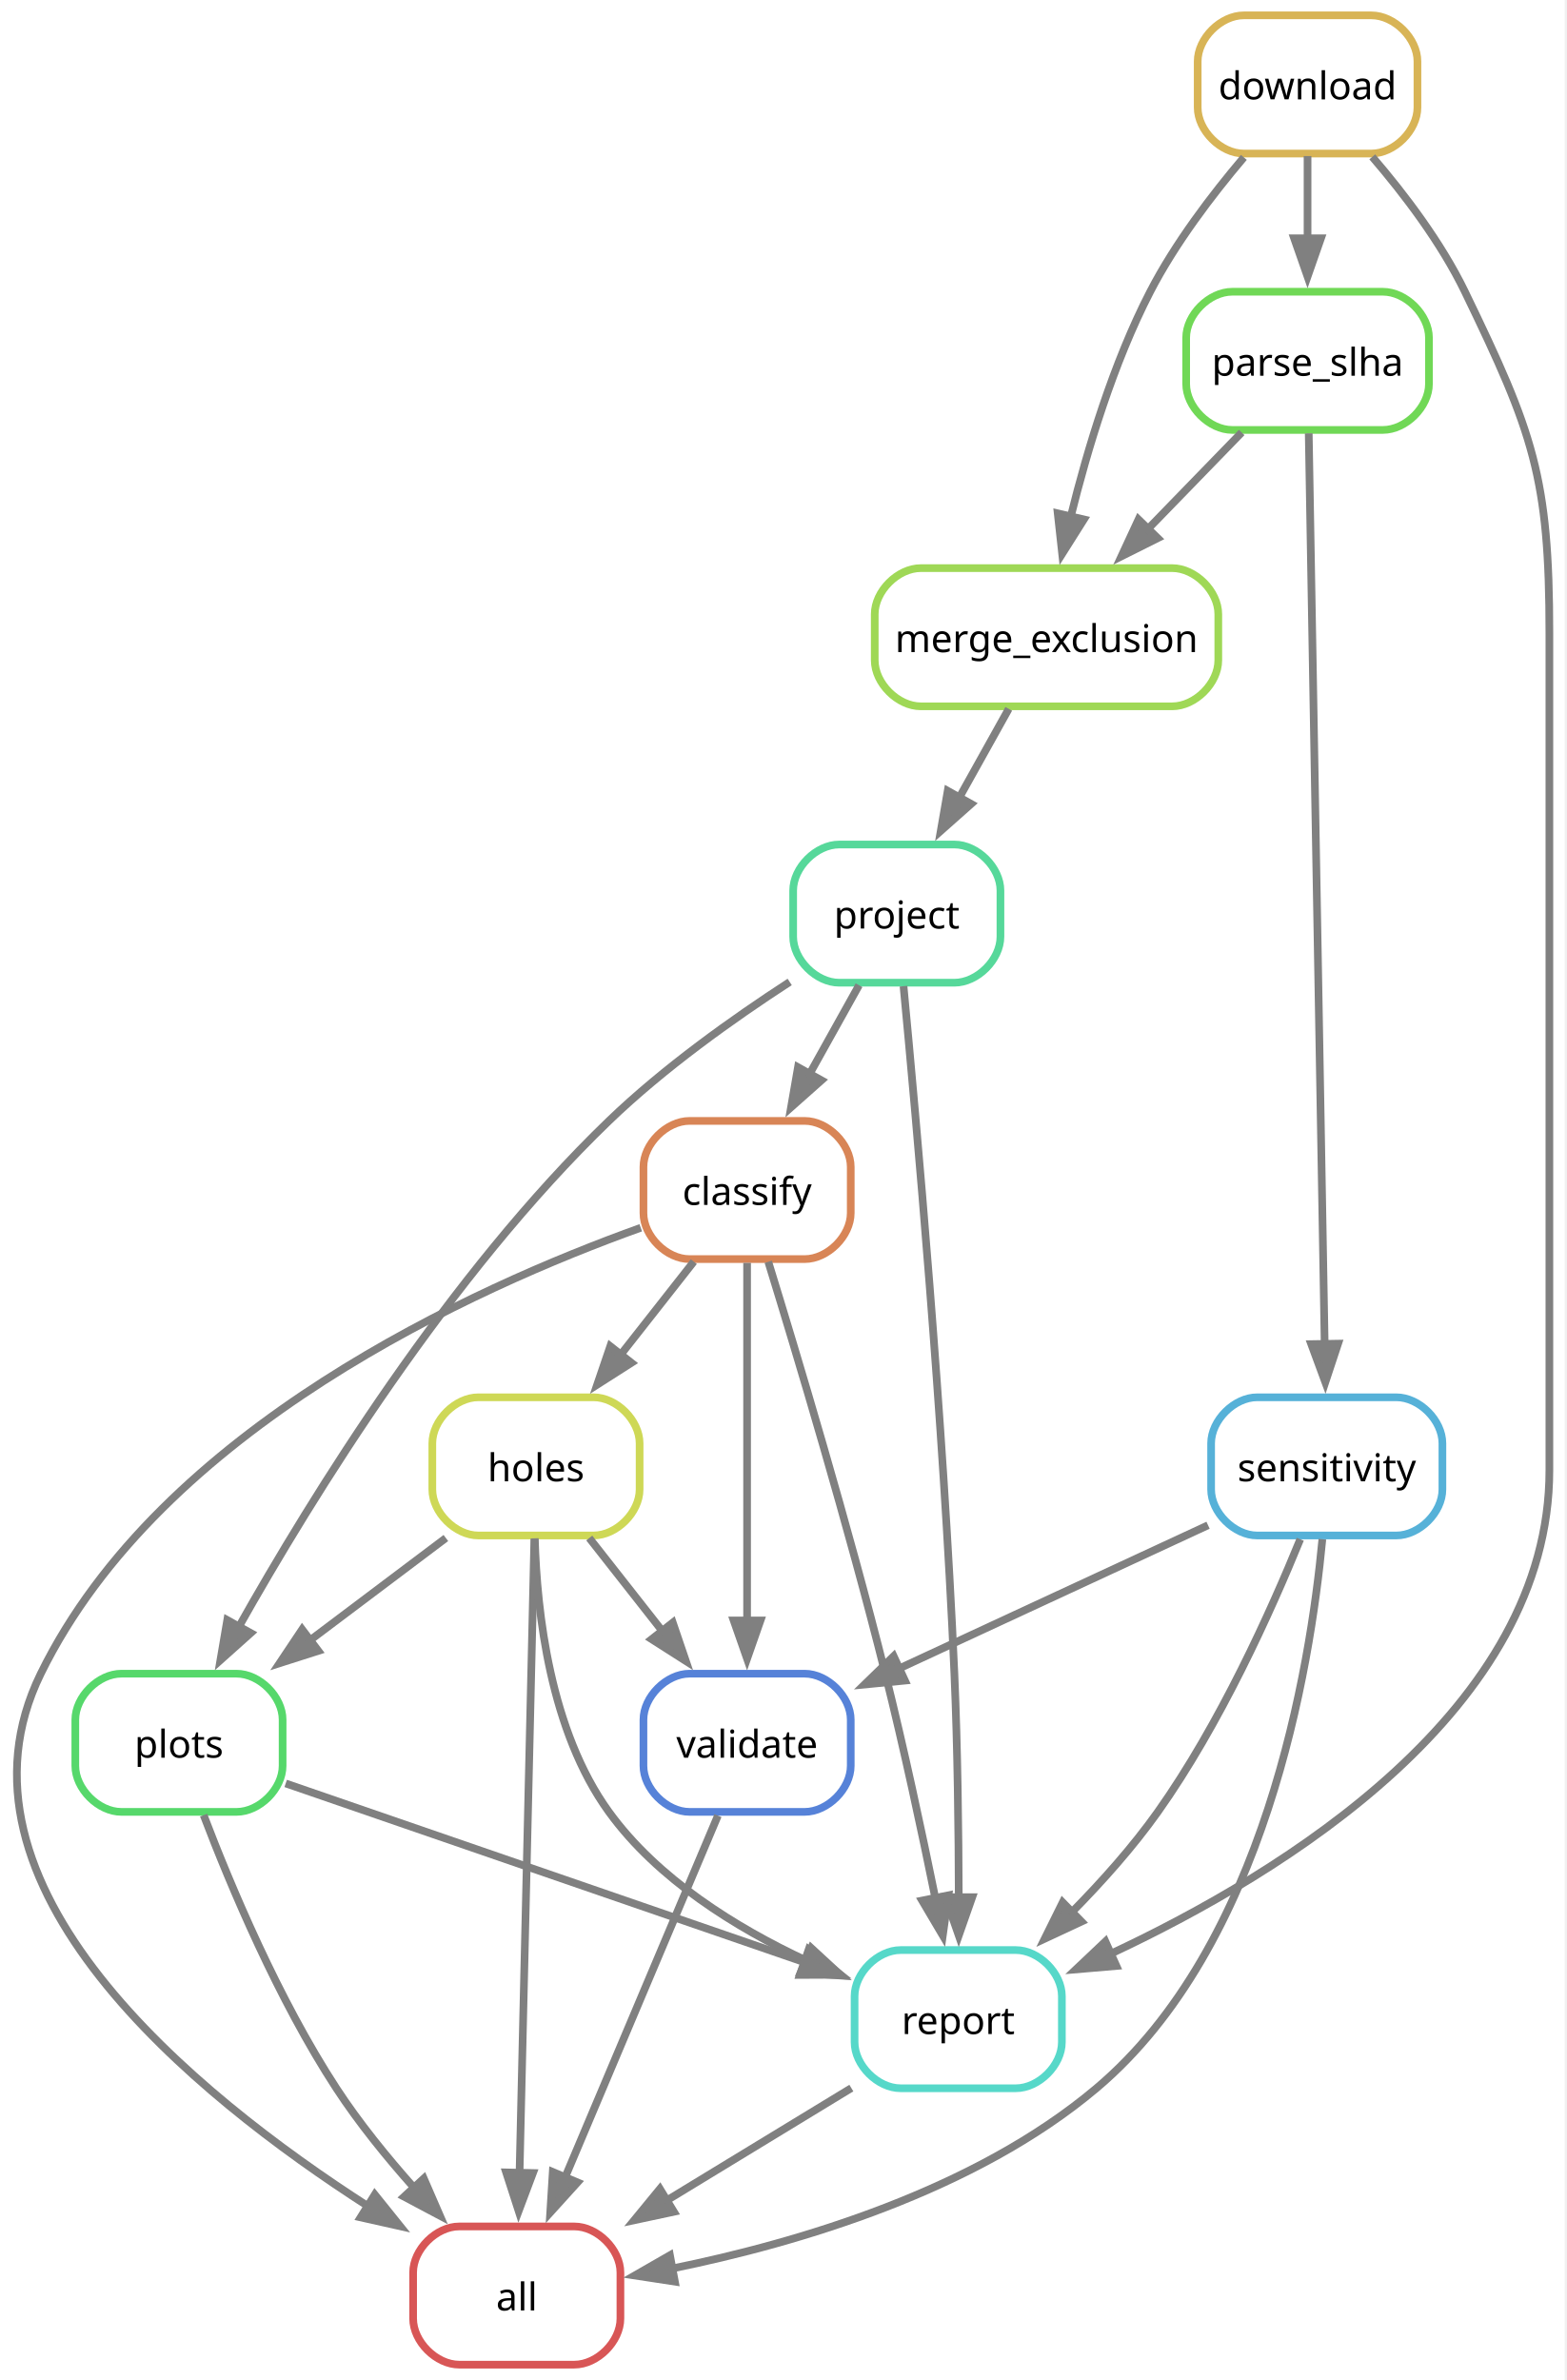
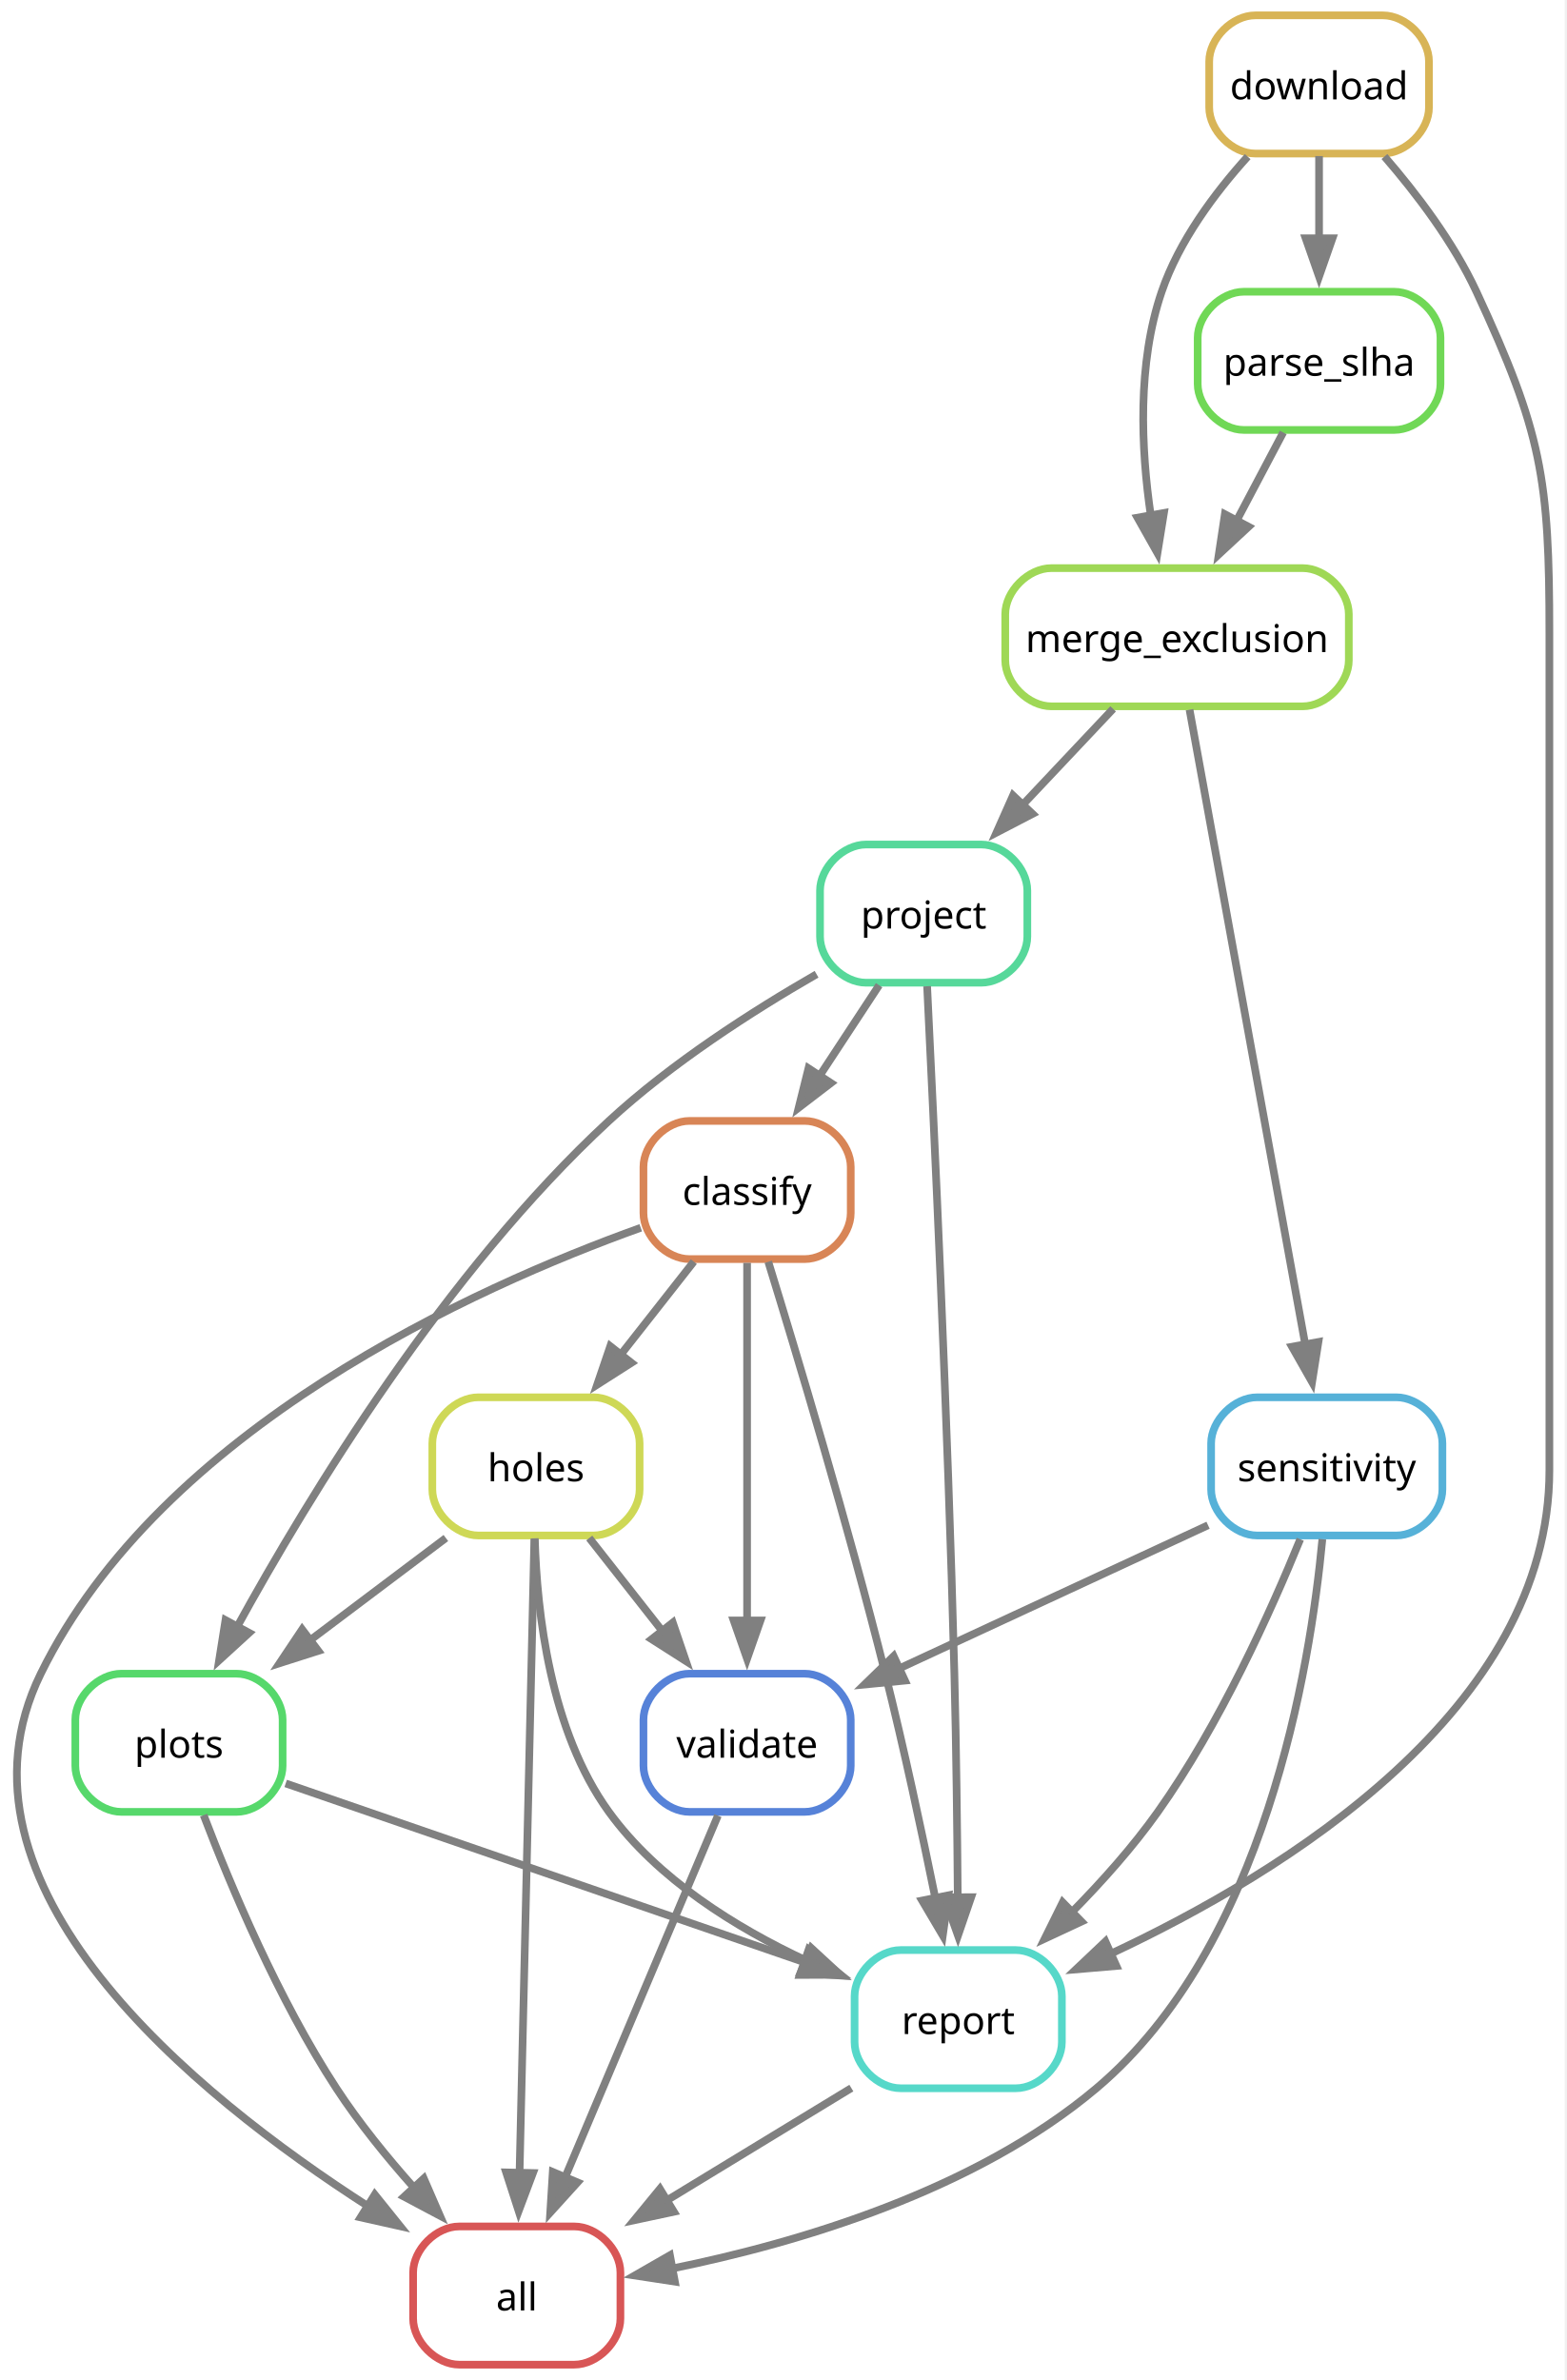
<svg xmlns="http://www.w3.org/2000/svg" width="408pt" height="620pt" viewBox="0.00 0.00 408.00 620.00">
  <g id="graph0" class="graph" transform="scale(1 1) rotate(0) translate(4 616)">
    <polygon fill="white" stroke="none" points="-4,4 -4,-616 403.62,-616 403.62,4 -4,4" />
    <g id="node1" class="node">
      <path fill="none" stroke="#d85656" stroke-width="2" d="M145.62,-36C145.62,-36 115.62,-36 115.62,-36 109.62,-36 103.62,-30 103.62,-24 103.62,-24 103.62,-12 103.62,-12 103.62,-6 109.62,0 115.62,0 115.62,0 145.62,0 145.62,0 151.62,0 157.62,-6 157.62,-12 157.62,-12 157.62,-24 157.62,-24 157.62,-30 151.62,-36 145.62,-36" />
      <text xml:space="preserve" text-anchor="middle" x="130.62" y="-14.12" font-family="sans" font-size="10.00">all</text>
    </g>
    <g id="node2" class="node">
      <path fill="none" stroke="#56d8c9" stroke-width="2" d="M260.62,-108C260.62,-108 230.62,-108 230.62,-108 224.62,-108 218.62,-102 218.62,-96 218.62,-96 218.62,-84 218.62,-84 218.62,-78 224.62,-72 230.62,-72 230.62,-72 260.62,-72 260.62,-72 266.62,-72 272.62,-78 272.62,-84 272.62,-84 272.62,-96 272.62,-96 272.62,-102 266.62,-108 260.62,-108" />
      <text xml:space="preserve" text-anchor="middle" x="245.62" y="-86.12" font-family="sans" font-size="10.00">report</text>
    </g>
    <g id="edge4" class="edge">
      <path fill="none" stroke="grey" stroke-width="2" d="M217.78,-72.05C203.34,-63.26 185.46,-52.38 169.66,-42.76" />
      <polygon fill="grey" stroke="grey" stroke-width="2" points="171.55,-39.82 161.19,-37.61 167.91,-45.79 171.55,-39.82" />
    </g>
    <g id="node3" class="node">
-       <path fill="none" stroke="#56d89a" stroke-width="2" d="M244.62,-396C244.62,-396 214.62,-396 214.62,-396 208.62,-396 202.62,-390 202.62,-384 202.62,-384 202.62,-372 202.62,-372 202.62,-366 208.62,-360 214.62,-360 214.62,-360 244.62,-360 244.62,-360 250.62,-360 256.62,-366 256.62,-372 256.62,-372 256.62,-384 256.62,-384 256.62,-390 250.62,-396 244.62,-396" />
-       <text xml:space="preserve" text-anchor="middle" x="229.62" y="-374.12" font-family="sans" font-size="10.00">project</text>
+       <path fill="none" stroke="#56d89a" stroke-width="2" d="M251.62,-396C251.62,-396 221.62,-396 221.62,-396 215.62,-396 209.62,-390 209.62,-384 209.62,-384 209.62,-372 209.62,-372 209.62,-366 215.62,-360 221.62,-360 221.62,-360 251.62,-360 251.62,-360 257.62,-360 263.62,-366 263.62,-372 263.62,-372 263.62,-384 263.62,-384 263.62,-390 257.62,-396 251.62,-396" />
+       <text xml:space="preserve" text-anchor="middle" x="236.62" y="-374.12" font-family="sans" font-size="10.00">project</text>
    </g>
-     <g id="edge7" class="edge">
-       <path fill="none" stroke="grey" stroke-width="2" d="M231.37,-359.1C234.67,-324.52 241.73,-246.14 244.62,-180 245.47,-160.61 245.72,-138.81 245.76,-121.65" />
-       <polygon fill="grey" stroke="grey" stroke-width="2" points="249.27,-121.77 245.76,-111.77 242.27,-121.77 249.27,-121.77" />
+     <g id="edge10" class="edge">
+       <path fill="none" stroke="grey" stroke-width="2" d="M237.52,-359.08C239.23,-324.47 242.91,-246.04 244.62,-180 245.12,-160.59 245.37,-138.8 245.5,-121.64" />
+       <polygon fill="grey" stroke="grey" stroke-width="2" points="249,-121.78 245.56,-111.76 242,-121.74 249,-121.78" />
    </g>
    <g id="node7" class="node">
      <path fill="none" stroke="#d88556" stroke-width="2" d="M205.62,-324C205.62,-324 175.62,-324 175.62,-324 169.62,-324 163.62,-318 163.62,-312 163.62,-312 163.62,-300 163.62,-300 163.62,-294 169.62,-288 175.62,-288 175.62,-288 205.62,-288 205.62,-288 211.62,-288 217.62,-294 217.62,-300 217.62,-300 217.62,-312 217.62,-312 217.62,-318 211.62,-324 205.62,-324" />
      <text xml:space="preserve" text-anchor="middle" x="190.62" y="-302.12" font-family="sans" font-size="10.00">classify</text>
    </g>
    <g id="edge17" class="edge">
-       <path fill="none" stroke="grey" stroke-width="2" d="M219.78,-359.34C215.88,-352.34 211.3,-344.12 206.93,-336.28" />
-       <polygon fill="grey" stroke="grey" stroke-width="2" points="209.99,-334.58 202.07,-327.55 203.88,-337.99 209.99,-334.58" />
+       <path fill="none" stroke="grey" stroke-width="2" d="M225.01,-359.34C220.31,-352.18 214.76,-343.73 209.5,-335.73" />
+       <polygon fill="grey" stroke="grey" stroke-width="2" points="212.46,-333.87 204.05,-327.43 206.61,-337.71 212.46,-333.87" />
    </g>
    <g id="node10" class="node">
      <path fill="none" stroke="#56d86b" stroke-width="2" d="M57.62,-180C57.62,-180 27.62,-180 27.62,-180 21.62,-180 15.62,-174 15.62,-168 15.62,-168 15.62,-156 15.62,-156 15.62,-150 21.62,-144 27.62,-144 27.62,-144 57.62,-144 57.62,-144 63.62,-144 69.62,-150 69.62,-156 69.62,-156 69.62,-168 69.62,-168 69.62,-174 63.62,-180 57.62,-180" />
      <text xml:space="preserve" text-anchor="middle" x="42.62" y="-158.12" font-family="sans" font-size="10.00">plots</text>
    </g>
    <g id="edge20" class="edge">
-       <path fill="none" stroke="grey" stroke-width="2" d="M201.72,-360.2C186.9,-350.58 168.86,-337.72 154.62,-324 113.06,-283.95 77.43,-226.35 58.1,-192" />
-       <polygon fill="grey" stroke="grey" stroke-width="2" points="61.32,-190.59 53.42,-183.53 55.2,-193.98 61.32,-190.59" />
+       <path fill="none" stroke="grey" stroke-width="2" d="M208.72,-362.21C192.02,-352.6 170.93,-339.07 154.62,-324 112.12,-284.72 76.69,-226.63 57.67,-192.02" />
+       <polygon fill="grey" stroke="grey" stroke-width="2" points="60.9,-190.64 53.08,-183.49 54.74,-193.96 60.9,-190.64" />
    </g>
    <g id="node4" class="node">
-       <path fill="none" stroke="#9fd856" stroke-width="2" d="M301.37,-468C301.37,-468 235.87,-468 235.87,-468 229.87,-468 223.87,-462 223.87,-456 223.87,-456 223.87,-444 223.87,-444 223.87,-438 229.87,-432 235.87,-432 235.87,-432 301.37,-432 301.37,-432 307.37,-432 313.37,-438 313.37,-444 313.37,-444 313.37,-456 313.37,-456 313.37,-462 307.37,-468 301.37,-468" />
-       <text xml:space="preserve" text-anchor="middle" x="268.62" y="-446.12" font-family="sans" font-size="10.00">merge_exclusion</text>
+       <path fill="none" stroke="#9fd856" stroke-width="2" d="M335.37,-468C335.37,-468 269.87,-468 269.87,-468 263.87,-468 257.87,-462 257.87,-456 257.87,-456 257.87,-444 257.87,-444 257.87,-438 263.87,-432 269.87,-432 269.87,-432 335.37,-432 335.37,-432 341.37,-432 347.37,-438 347.37,-444 347.37,-444 347.37,-456 347.37,-456 347.37,-462 341.37,-468 335.37,-468" />
+       <text xml:space="preserve" text-anchor="middle" x="302.62" y="-446.12" font-family="sans" font-size="10.00">merge_exclusion</text>
    </g>
    <g id="edge13" class="edge">
-       <path fill="none" stroke="grey" stroke-width="2" d="M258.78,-431.34C254.88,-424.34 250.3,-416.12 245.93,-408.28" />
-       <polygon fill="grey" stroke="grey" stroke-width="2" points="248.99,-406.58 241.07,-399.55 242.88,-409.99 248.99,-406.58" />
-     </g>
-     <g id="node5" class="node">
-       <path fill="none" stroke="#70d856" stroke-width="2" d="M356.25,-540C356.25,-540 317,-540 317,-540 311,-540 305,-534 305,-528 305,-528 305,-516 305,-516 305,-510 311,-504 317,-504 317,-504 356.25,-504 356.25,-504 362.25,-504 368.25,-510 368.25,-516 368.25,-516 368.25,-528 368.25,-528 368.25,-534 362.25,-540 356.25,-540" />
-       <text xml:space="preserve" text-anchor="middle" x="336.62" y="-518.12" font-family="sans" font-size="10.00">parse_slha</text>
-     </g>
-     <g id="edge14" class="edge">
-       <path fill="none" stroke="grey" stroke-width="2" d="M319.46,-503.34C312.03,-495.69 303.16,-486.56 294.93,-478.08" />
-       <polygon fill="grey" stroke="grey" stroke-width="2" points="297.6,-475.81 288.12,-471.07 292.58,-480.68 297.6,-475.81" />
+       <path fill="none" stroke="grey" stroke-width="2" d="M285.97,-431.34C278.83,-423.77 270.33,-414.75 262.41,-406.35" />
+       <polygon fill="grey" stroke="grey" stroke-width="2" points="264.98,-403.98 255.58,-399.1 259.89,-408.78 264.98,-403.98" />
    </g>
    <g id="node9" class="node">
      <path fill="none" stroke="#56b1d8" stroke-width="2" d="M359.75,-252C359.75,-252 323.5,-252 323.5,-252 317.5,-252 311.5,-246 311.5,-240 311.5,-240 311.5,-228 311.5,-228 311.5,-222 317.5,-216 323.5,-216 323.5,-216 359.75,-216 359.75,-216 365.75,-216 371.75,-222 371.75,-228 371.75,-228 371.75,-240 371.75,-240 371.75,-246 365.75,-252 359.75,-252" />
      <text xml:space="preserve" text-anchor="middle" x="341.62" y="-230.12" font-family="sans" font-size="10.00">sensitivity</text>
    </g>
    <g id="edge19" class="edge">
-       <path fill="none" stroke="grey" stroke-width="2" d="M336.93,-503.11C337.76,-455.56 340.04,-325.6 341.08,-265.83" />
-       <polygon fill="grey" stroke="grey" stroke-width="2" points="344.58,-265.97 341.25,-255.91 337.58,-265.85 344.58,-265.97" />
+       <path fill="none" stroke="grey" stroke-width="2" d="M305.88,-431.12C312.53,-394.62 327.75,-311.13 336.02,-265.74" />
+       <polygon fill="grey" stroke="grey" stroke-width="2" points="339.45,-266.42 337.8,-255.96 332.57,-265.17 339.45,-266.42" />
+     </g>
+     <g id="node5" class="node">
+       <path fill="none" stroke="#70d856" stroke-width="2" d="M359.25,-540C359.25,-540 320,-540 320,-540 314,-540 308,-534 308,-528 308,-528 308,-516 308,-516 308,-510 314,-504 320,-504 320,-504 359.25,-504 359.25,-504 365.25,-504 371.25,-510 371.25,-516 371.25,-516 371.25,-528 371.25,-528 371.25,-534 365.25,-540 359.25,-540" />
+       <text xml:space="preserve" text-anchor="middle" x="339.62" y="-518.12" font-family="sans" font-size="10.00">parse_slha</text>
+     </g>
+     <g id="edge15" class="edge">
+       <path fill="none" stroke="grey" stroke-width="2" d="M330.28,-503.34C326.59,-496.34 322.24,-488.12 318.1,-480.28" />
+       <polygon fill="grey" stroke="grey" stroke-width="2" points="321.26,-478.78 313.5,-471.58 315.08,-482.05 321.26,-478.78" />
    </g>
    <g id="node6" class="node">
-       <path fill="none" stroke="#d8b456" stroke-width="2" d="M353.25,-612C353.25,-612 320,-612 320,-612 314,-612 308,-606 308,-600 308,-600 308,-588 308,-588 308,-582 314,-576 320,-576 320,-576 353.25,-576 353.25,-576 359.25,-576 365.25,-582 365.25,-588 365.25,-588 365.25,-600 365.25,-600 365.25,-606 359.25,-612 353.25,-612" />
-       <text xml:space="preserve" text-anchor="middle" x="336.62" y="-590.12" font-family="sans" font-size="10.00">download</text>
+       <path fill="none" stroke="#d8b456" stroke-width="2" d="M356.25,-612C356.25,-612 323,-612 323,-612 317,-612 311,-606 311,-600 311,-600 311,-588 311,-588 311,-582 317,-576 323,-576 323,-576 356.25,-576 356.25,-576 362.25,-576 368.25,-582 368.25,-588 368.25,-588 368.25,-600 368.25,-600 368.25,-606 362.25,-612 356.25,-612" />
+       <text xml:space="preserve" text-anchor="middle" x="339.62" y="-590.12" font-family="sans" font-size="10.00">download</text>
    </g>
-     <g id="edge11" class="edge">
-       <path fill="none" stroke="grey" stroke-width="2" d="M353.48,-575.14C361.84,-565.41 371.44,-552.78 377.62,-540 395.36,-503.32 399.62,-491.75 399.62,-451 399.62,-451 399.62,-451 399.62,-233 399.62,-170.74 330.75,-128.25 285.12,-106.93" />
+     <g id="edge8" class="edge">
+       <path fill="none" stroke="grey" stroke-width="2" d="M356.65,-575.22C365.06,-565.51 374.65,-552.87 380.62,-540 397.64,-503.31 399.62,-491.45 399.62,-451 399.62,-451 399.62,-451 399.62,-233 399.62,-170.74 330.75,-128.25 285.12,-106.93" />
      <polygon fill="grey" stroke="grey" stroke-width="2" points="286.83,-103.86 276.27,-102.96 283.96,-110.24 286.83,-103.86" />
    </g>
-     <g id="edge15" class="edge">
-       <path fill="none" stroke="grey" stroke-width="2" d="M320.03,-575C311.75,-565.24 302.13,-552.61 295.62,-540 286.06,-521.48 279.28,-499 274.9,-481.27" />
-       <polygon fill="grey" stroke="grey" stroke-width="2" points="278.36,-480.69 272.7,-471.73 271.54,-482.27 278.36,-480.69" />
+     <g id="edge14" class="edge">
+       <path fill="none" stroke="grey" stroke-width="2" d="M321.02,-575.2C312.42,-565.68 303.13,-553.21 298.62,-540 292.24,-521.31 293.21,-499.13 295.8,-481.59" />
+       <polygon fill="grey" stroke="grey" stroke-width="2" points="299.21,-482.38 297.52,-471.92 292.32,-481.15 299.21,-482.38" />
    </g>
    <g id="edge16" class="edge">
-       <path fill="none" stroke="grey" stroke-width="2" d="M336.62,-575.34C336.62,-568.75 336.62,-561.08 336.62,-553.67" />
-       <polygon fill="grey" stroke="grey" stroke-width="2" points="340.12,-553.93 336.62,-543.93 333.12,-553.93 340.12,-553.93" />
+       <path fill="none" stroke="grey" stroke-width="2" d="M339.62,-575.34C339.62,-568.75 339.62,-561.08 339.62,-553.67" />
+       <polygon fill="grey" stroke="grey" stroke-width="2" points="343.12,-553.93 339.62,-543.93 336.12,-553.93 343.12,-553.93" />
    </g>
-     <g id="edge1" class="edge">
+     <g id="edge5" class="edge">
      <path fill="none" stroke="grey" stroke-width="2" d="M162.92,-296.16C119.72,-280.66 38,-243.97 6.62,-180 -20.36,-124.99 46.34,-70.51 92.03,-41.17" />
      <polygon fill="grey" stroke="grey" stroke-width="2" points="93.63,-44.3 100.27,-36.04 89.93,-38.36 93.63,-44.3" />
    </g>
-     <g id="edge9" class="edge">
+     <g id="edge11" class="edge">
      <path fill="none" stroke="grey" stroke-width="2" d="M196.14,-287.3C203.57,-263.18 216.97,-218.56 226.62,-180 231.47,-160.65 236.15,-138.74 239.66,-121.5" />
      <polygon fill="grey" stroke="grey" stroke-width="2" points="243.07,-122.28 241.6,-111.78 236.21,-120.9 243.07,-122.28" />
    </g>
    <g id="node8" class="node">
      <path fill="none" stroke="#ced856" stroke-width="2" d="M150.62,-252C150.62,-252 120.62,-252 120.62,-252 114.62,-252 108.62,-246 108.62,-240 108.62,-240 108.62,-228 108.62,-228 108.62,-222 114.62,-216 120.62,-216 120.62,-216 150.62,-216 150.62,-216 156.62,-216 162.62,-222 162.62,-228 162.62,-228 162.62,-240 162.62,-240 162.62,-246 156.62,-252 150.62,-252" />
      <text xml:space="preserve" text-anchor="middle" x="135.62" y="-230.12" font-family="sans" font-size="10.00">holes</text>
    </g>
    <g id="edge18" class="edge">
      <path fill="none" stroke="grey" stroke-width="2" d="M176.74,-287.34C170.92,-279.93 164.02,-271.14 157.54,-262.9" />
      <polygon fill="grey" stroke="grey" stroke-width="2" points="160.49,-260.98 151.56,-255.28 154.98,-265.31 160.49,-260.98" />
    </g>
    <g id="node11" class="node">
      <path fill="none" stroke="#5682d8" stroke-width="2" d="M205.62,-180C205.62,-180 175.62,-180 175.62,-180 169.62,-180 163.62,-174 163.62,-168 163.62,-168 163.62,-156 163.62,-156 163.62,-150 169.62,-144 175.62,-144 175.62,-144 205.62,-144 205.62,-144 211.62,-144 217.62,-150 217.62,-156 217.62,-156 217.62,-168 217.62,-168 217.62,-174 211.62,-180 205.62,-180" />
      <text xml:space="preserve" text-anchor="middle" x="190.62" y="-158.12" font-family="sans" font-size="10.00">validate</text>
    </g>
    <g id="edge23" class="edge">
      <path fill="none" stroke="grey" stroke-width="2" d="M190.62,-287.02C190.62,-263.54 190.62,-222.11 190.62,-193.64" />
      <polygon fill="grey" stroke="grey" stroke-width="2" points="194.12,-193.87 190.62,-183.87 187.12,-193.87 194.12,-193.87" />
    </g>
    <g id="edge2" class="edge">
      <path fill="none" stroke="grey" stroke-width="2" d="M135.2,-215.12C134.35,-178.62 132.4,-95.13 131.34,-49.74" />
      <polygon fill="grey" stroke="grey" stroke-width="2" points="134.84,-49.92 131.11,-40 127.85,-50.08 134.84,-49.92" />
    </g>
-     <g id="edge8" class="edge">
+     <g id="edge9" class="edge">
      <path fill="none" stroke="grey" stroke-width="2" d="M135.32,-215.26C135.86,-195.98 139.33,-165.11 154.62,-144 167.32,-126.47 187.73,-113.82 206.01,-105.29" />
      <polygon fill="grey" stroke="grey" stroke-width="2" points="207.33,-108.53 215.12,-101.34 204.56,-102.1 207.33,-108.53" />
    </g>
    <g id="edge21" class="edge">
      <path fill="none" stroke="grey" stroke-width="2" d="M112.15,-215.34C101.44,-207.27 88.55,-197.57 76.79,-188.72" />
      <polygon fill="grey" stroke="grey" stroke-width="2" points="78.92,-185.94 68.82,-182.72 74.71,-191.53 78.92,-185.94" />
    </g>
-     <g id="edge22" class="edge">
+     <g id="edge24" class="edge">
      <path fill="none" stroke="grey" stroke-width="2" d="M149.5,-215.34C155.32,-207.93 162.22,-199.14 168.7,-190.9" />
      <polygon fill="grey" stroke="grey" stroke-width="2" points="171.26,-193.31 174.68,-183.28 165.75,-188.98 171.26,-193.31" />
    </g>
-     <g id="edge6" class="edge">
+     <g id="edge1" class="edge">
      <path fill="none" stroke="grey" stroke-width="2" d="M340.48,-215.03C337.32,-181.4 325.52,-109.02 281.62,-72 249.98,-45.32 204.03,-31.74 171.14,-25.05" />
      <polygon fill="grey" stroke="grey" stroke-width="2" points="171.81,-21.62 161.33,-23.22 170.52,-28.5 171.81,-21.62" />
    </g>
-     <g id="edge12" class="edge">
+     <g id="edge7" class="edge">
      <path fill="none" stroke="grey" stroke-width="2" d="M334.72,-215.02C327.11,-196.36 313.79,-166.77 297.62,-144 291.15,-134.88 283.09,-125.86 275.27,-117.92" />
      <polygon fill="grey" stroke="grey" stroke-width="2" points="277.73,-115.42 268.13,-110.94 272.83,-120.43 277.73,-115.42" />
    </g>
-     <g id="edge24" class="edge">
+     <g id="edge22" class="edge">
      <path fill="none" stroke="grey" stroke-width="2" d="M310.7,-218.67C287.42,-207.87 255.32,-192.99 230.17,-181.33" />
      <polygon fill="grey" stroke="grey" stroke-width="2" points="231.74,-178.2 221.2,-177.17 228.8,-184.56 231.74,-178.2" />
    </g>
-     <g id="edge3" class="edge">
+     <g id="edge6" class="edge">
      <path fill="none" stroke="grey" stroke-width="2" d="M49.05,-143.15C56.13,-124.59 68.55,-95.07 83.62,-72 89.48,-63.02 96.8,-54.01 103.91,-46.03" />
      <polygon fill="grey" stroke="grey" stroke-width="2" points="106.4,-48.5 110.62,-38.78 101.26,-43.75 106.4,-48.5" />
    </g>
-     <g id="edge10" class="edge">
+     <g id="edge12" class="edge">
      <path fill="none" stroke="grey" stroke-width="2" d="M70.42,-151.41C105.4,-139.35 165.72,-118.55 205.64,-104.79" />
      <polygon fill="grey" stroke="grey" stroke-width="2" points="206.66,-108.14 214.97,-101.57 204.37,-101.52 206.66,-108.14" />
    </g>
-     <g id="edge5" class="edge">
+     <g id="edge3" class="edge">
      <path fill="none" stroke="grey" stroke-width="2" d="M183.02,-143.02C172.97,-119.22 155.12,-76.97 143.08,-48.48" />
      <polygon fill="grey" stroke="grey" stroke-width="2" points="146.45,-47.48 139.34,-39.63 140,-50.2 146.45,-47.48" />
    </g>
  </g>
</svg>
